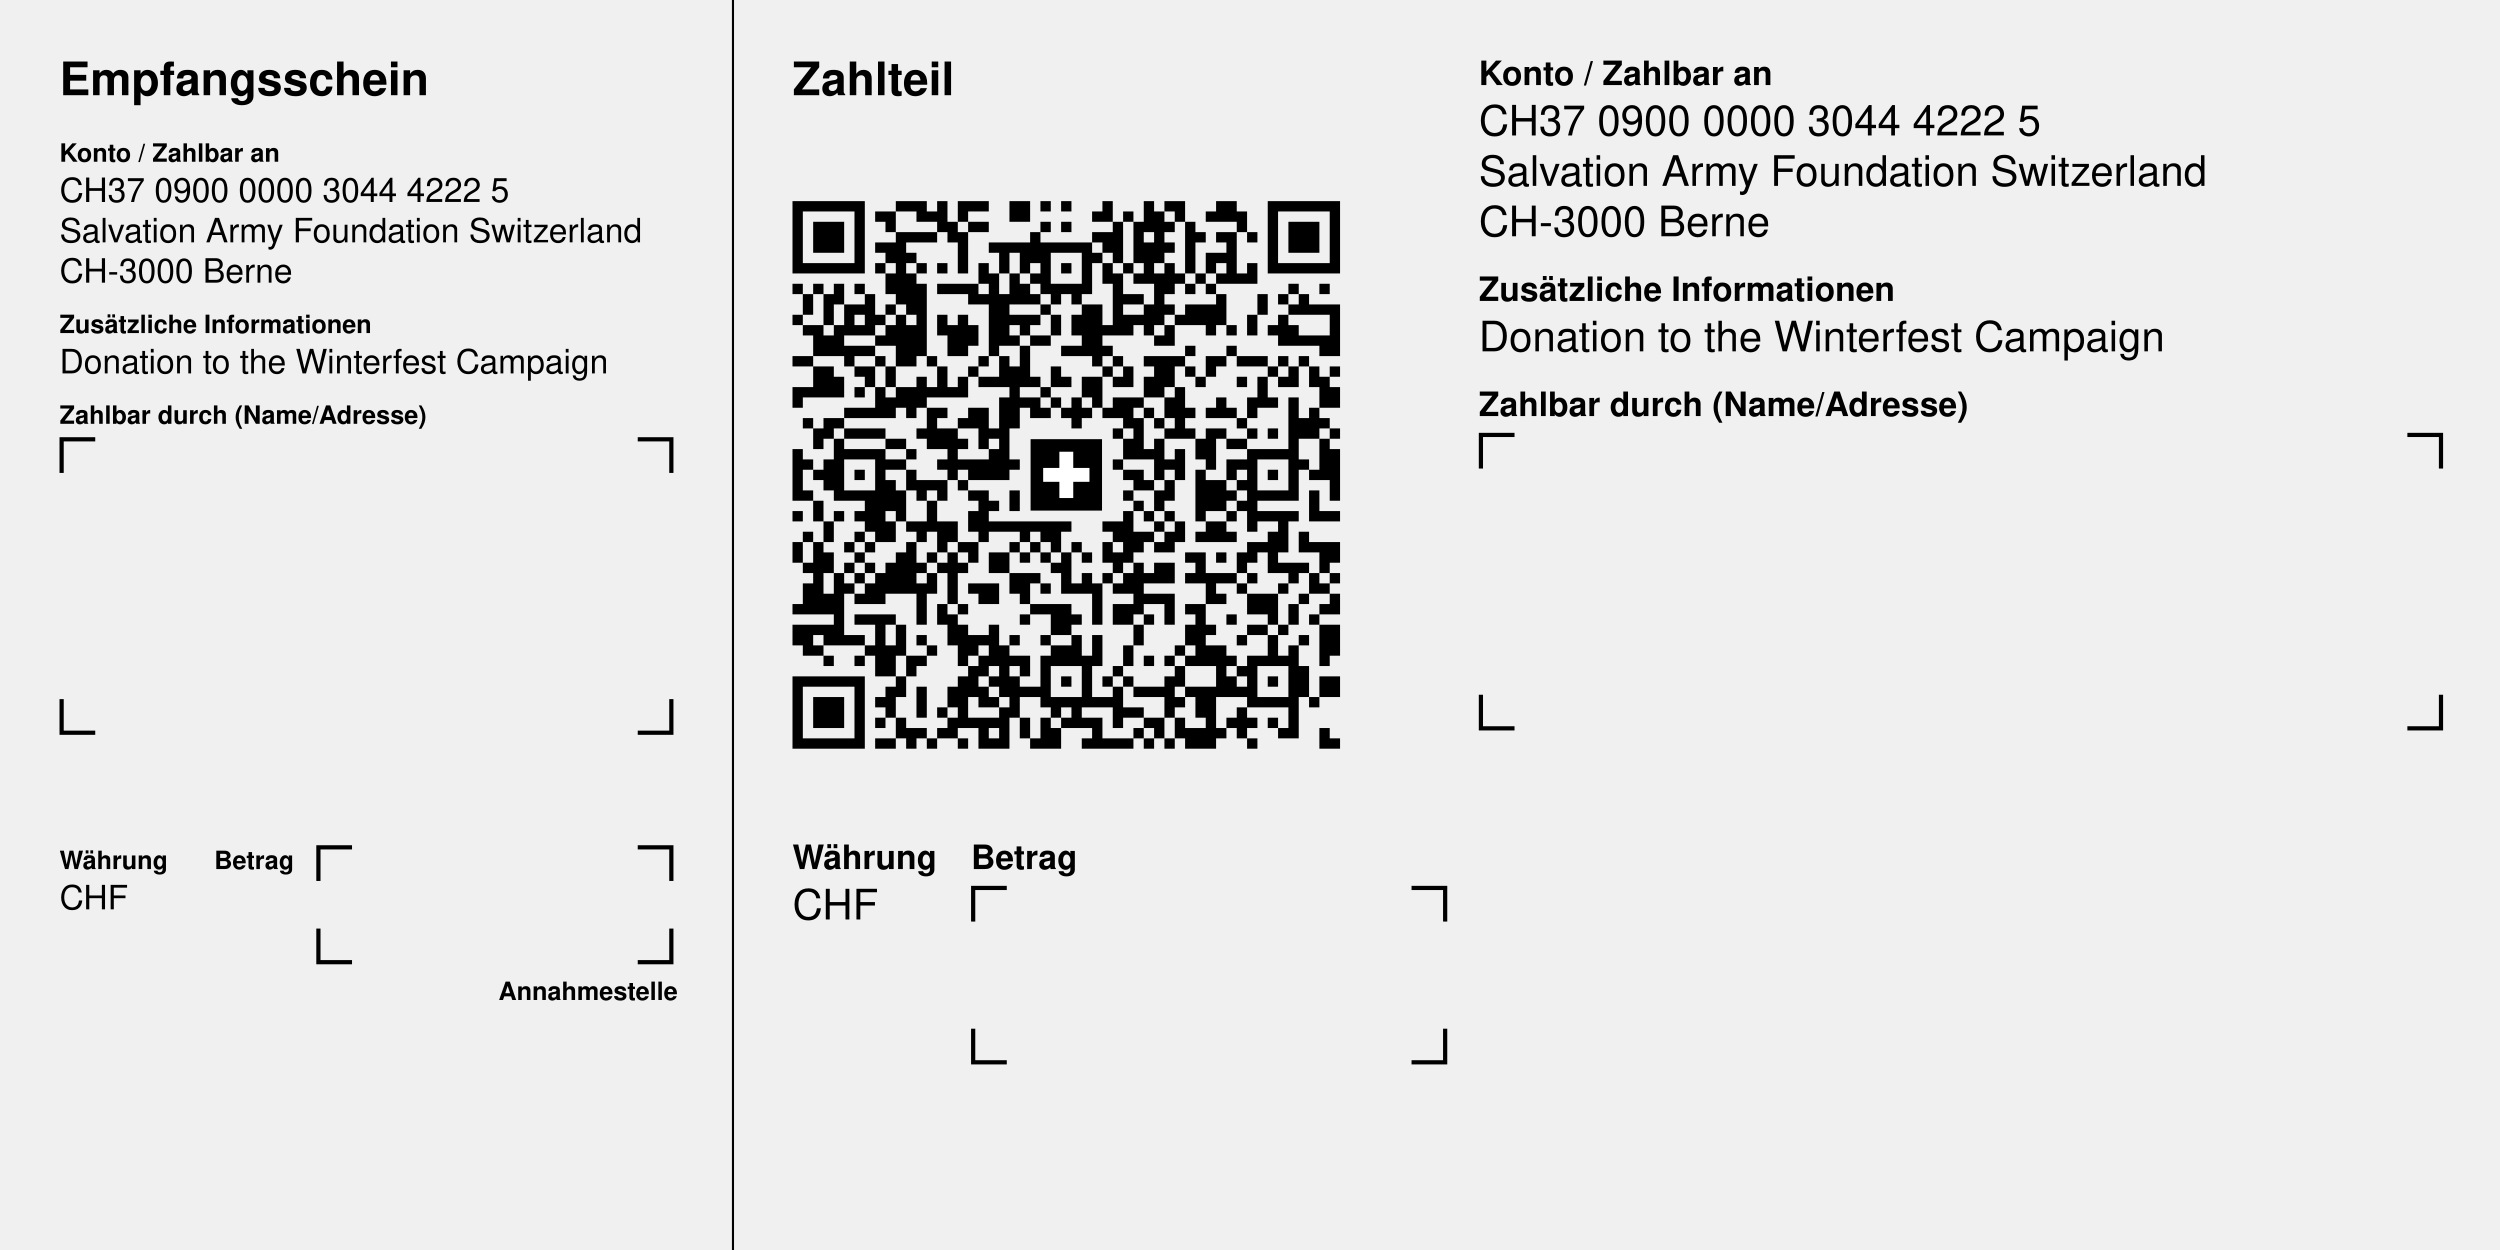
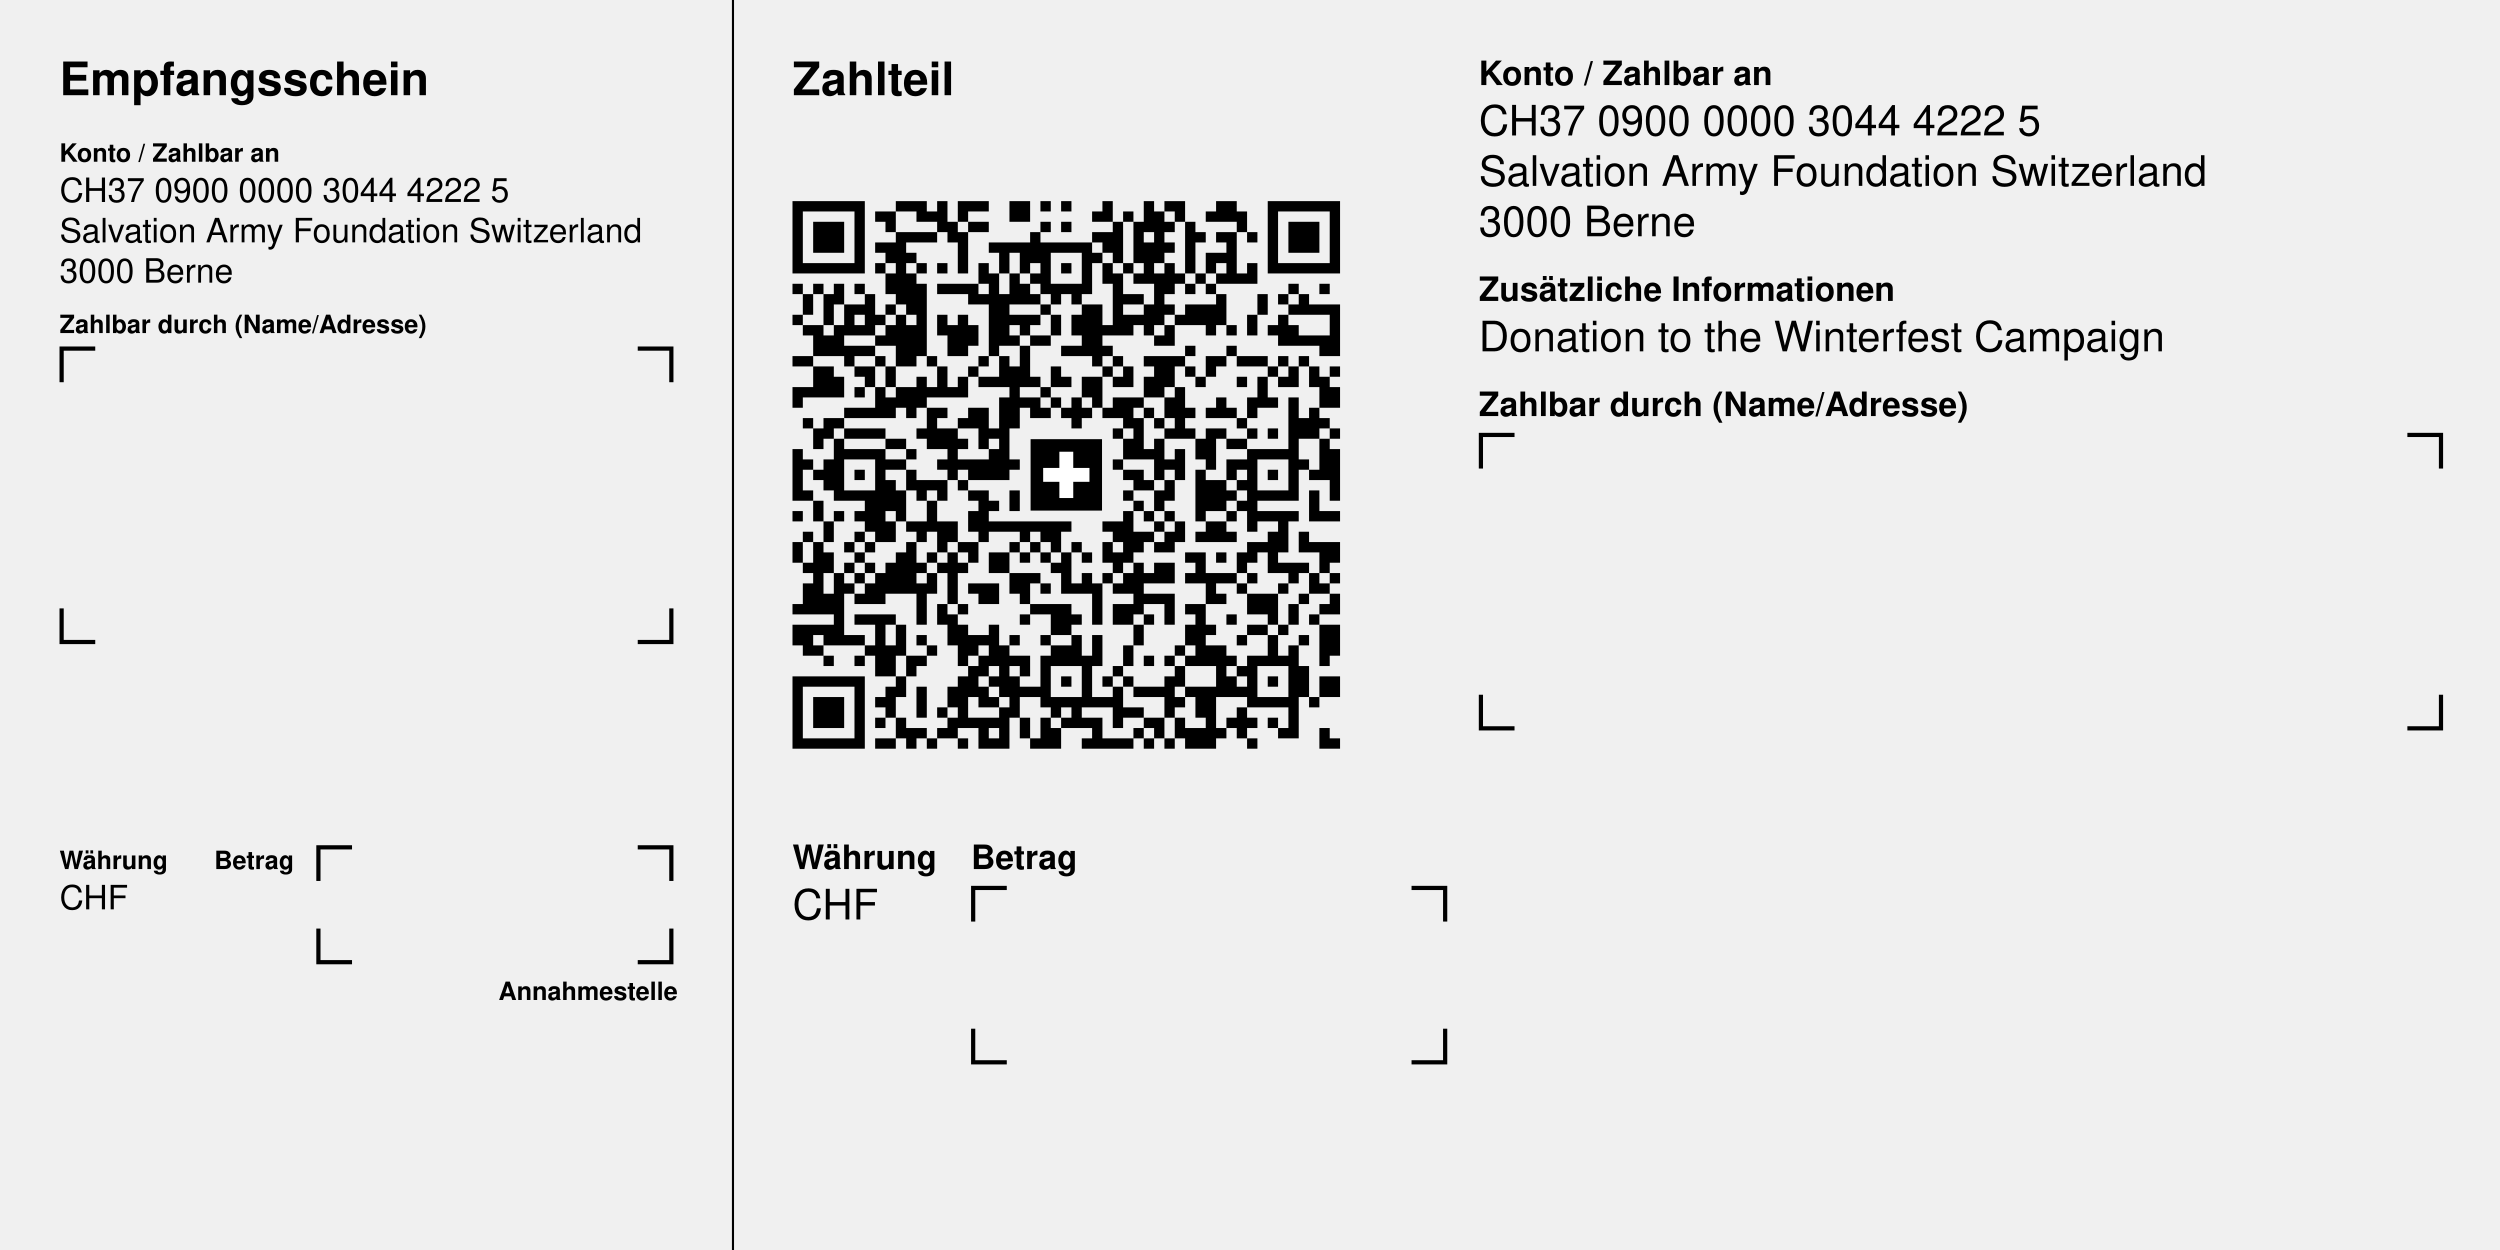
<svg xmlns="http://www.w3.org/2000/svg" width="210mm" height="105mm" version="1.1" viewBox="0 0 595.276 297.638">
  <g font-family="Helvetica,Arial" transform="translate(0 297.638)">
    <g transform="translate(188.702 -119.367) scale(2.46)">
      <path d="M0,-53h7v1h-7zm10,0h3v1h-3zm4,0h1v3h-1zm2,0h3v1h-3zm5,0h2v2h-2zm3,0h1v1h-1z m2,0h1v1h-1zm4,0h1v2h-1zm4,0h1v3h-1zm2,0h2v1h-2zm5,0h2v2h-2zm5,0h7v1h-7z m-46,1h1v6h-1zm6,0h1v6h-1zm2,0h2v1h-2zm4,0h2v1h-2zm4,0h1v1h-1zm13,0h1v1h-1z m3,0h1v1h-1zm3,-0h1v5h-1zm2,0h1v1h-1zm3,0h1v1h-1zm3,0h1v2h-1zm3,-0h1v6h-1z m6,0h1v6h-1zm-50,1h3v3h-3zm7,0h1v1h-1zm6,0h1v2h-1zm2,0h2v1h-2zm7,0h1v1h-1z m2,0h1v1h-1zm5,-0h1v4h-1zm2,0h1v4h-1zm3,0h1v1h-1zm2,-0h1v5h-1zm10,0h3v3h-3z m-38,1h1v7h-1zm1,0h3v1h-3zm5,-0h1v4h-1zm7,0h1v3h-1zm6,0h2v1h-2zm10,0h1v1h-1z m2,0h2v1h-2zm3,0h1v1h-1zm-36,1h2v1h-2zm11,0h4v1h-4zm5,0h5v1h-5zm6,0h1v1h-1z m4,0h1v4h-1zm2,0h1v1h-1zm6,0h1v4h-1zm-33,1h1v1h-1zm2,0h1v1h-1zm9,0h1v2h-1z m2,0h1v2h-1zm2,0h1v4h-1zm4,0h1v4h-1zm1,-0h1v1h-1zm11,0h2v1h-2zm-39,1h5v1h-5z m7,0h1v1h-1zm4,0h1v1h-1zm2,0h1v1h-1zm4,0h1v2h-1zm8,-0h1v1h-1zm4,0h1v2h-1z m2,-0h1v1h-1zm4,0h1v3h-1zm4,-0h1v1h-1zm4,0h1v2h-1zm3,-0h5v1h-5zm-38,1h1v2h-1z m2,0h1v4h-1zm8,-0h1v8h-1zm2,0h1v3h-1zm2,0h1v1h-1zm8,-0h1v6h-1zm2,0h1v1h-1z m2,0h1v5h-1zm2,0h1v1h-1zm2,0h1v1h-1zm2,0h1v1h-1zm2,0h1v1h-1zm-43,1h1v1h-1z m2,0h1v1h-1zm2,0h1v2h-1zm2,0h1v1h-1zm6,-0h1v7h-1zm2,0h4v1h-4zm8,0h1v2h-1z m3,0h3v1h-3zm13,0h1v1h-1zm2,0h1v1h-1zm8,0h1v1h-1zm3,0h1v1h-1zm-50,1h1v2h-1z m2,0h1v3h-1zm4,-0h1v4h-1zm10,0h2v1h-2zm3,-0h1v5h-1zm3,0h1v1h-1zm2,0h1v1h-1z m2,0h1v1h-1zm5,0h2v1h-2zm9,0h1v3h-1zm4,0h1v2h-1zm2,0h1v1h-1zm2,0h1v2h-1z m-44,1h1v3h-1zm1,0h1v1h-1zm3,0h1v1h-1zm15,0h1v1h-1zm4,-0h2v5h-2zm6,0h1v3h-1z m2,0h1v1h-1zm2,0h3v2h-3zm10,0h1v1h-1zm2,0h3v1h-3zm-50,1h1v1h-1zm8,0h1v1h-1z m2,-0h1v5h-1zm4,0h1v2h-1zm2,0h1v4h-1zm5,0h3v1h-3zm4,-0h1v2h-1zm2,0h1v2h-1z m5,0h2v1h-2zm5,0h1v1h-1zm7,-0h1v2h-1zm3,0h1v3h-1zm5,0h1v4h-1zm-51,1h2v1h-2z m3,0h1v3h-1zm2,0h1v1h-1zm3,0h1v2h-1zm2,0h1v4h-1zm4,0h1v3h-1zm2,0h1v2h-1z m5,0h1v1h-1zm8,0h1v1h-1zm2,0h1v1h-1zm4,0h1v2h-1zm4,0h1v1h-1zm2,0h1v1h-1z m4,0h1v1h-1zm2,0h1v2h-1zm-46,1h2v2h-2zm6,0h1v1h-1zm13,0h1v1h-1zm2,0h2v1h-2z m12,0h1v1h-1zm14,0h3v1h-3zm-44,1h3v1h-3zm17,0h1v4h-1zm4,0h2v1h-2zm4,0h1v1h-1z m8,0h1v1h-1zm4,0h1v1h-1zm9,0h1v1h-1zm-51,1h2v1h-2zm5,0h1v1h-1zm3,0h1v1h-1z m5,0h1v1h-1zm5,0h1v1h-1zm2,0h1v3h-1zm9,0h1v1h-1zm2,0h1v1h-1zm3,0h4v1h-4z m6,0h2v1h-2zm3,0h3v1h-3zm4,0h1v1h-1zm2,0h1v1h-1zm-47,1h2v3h-2zm4,0h2v1h-2z m3,0h1v2h-1zm5,0h1v3h-1zm3,0h1v1h-1zm4,0h1v6h-1zm4,0h1v2h-1zm5,0h1v1h-1z m2,0h1v2h-1zm3,0h2v2h-2zm3,0h1v1h-1zm2,0h1v1h-1zm6,0h1v1h-1zm2,0h1v2h-1z m2,0h1v2h-1zm2,0h1v1h-1zm-48,1h1v2h-1zm3,0h1v1h-1zm5,0h1v3h-1zm4,0h1v2h-1z m2,0h2v1h-2zm5,0h1v1h-1zm3,0h1v1h-1zm2,0h2v2h-2zm3,0h1v1h-1zm3,0h1v2h-1z m5,0h1v1h-1zm4,0h1v1h-1zm2,0h1v3h-1zm2,0h1v1h-1zm4,0h1v3h-1zm-51,1h2v1h-2z m6,0h1v1h-1zm2,0h1v3h-1zm2,0h2v2h-2zm3,0h1v1h-1zm2,0h1v1h-1zm9,0h1v1h-1z m11,0h1v1h-1zm2,0h1v5h-1zm15,0h1v2h-1zm-52,1h1v1h-1zm9,0h1v2h-1zm11,0h1v8h-1z m2,0h2v1h-2zm3,0h1v1h-1zm2,0h1v3h-1zm2,0h1v1h-1zm2,0h2v2h-2zm2,0h1v1h-1z m3,0h1v2h-1zm5,0h1v2h-1zm3,0h1v2h-1zm2,0h1v1h-1zm2,0h1v10h-1zm-43,1h3v1h-3z m6,0h1v1h-1zm2,0h1v4h-1zm1,0h1v1h-1zm3,0h2v2h-2zm6,0h2v1h-2zm3,0h1v1h-1z m2,0h1v1h-1zm2,0h1v1h-1zm4,0h1v1h-1zm4,0h1v1h-1zm2,0h1v1h-1zm2,0h1v1h-1z m8,0h1v3h-1zm-49,1h1v1h-1zm2,0h2v1h-2zm13,0h1v1h-1zm16,0h2v1h-2zm3,0h1v1h-1z m8,0h1v1h-1zm6,0h1v2h-1zm2,0h1v1h-1zm-49,1h2v1h-2zm3,0h4v1h-4zm7,0h1v1h-1z m2,0h2v2h-2zm4,0h2v1h-2zm13,0h1v1h-1zm2,0h1v3h-1zm3,0h1v1h-1zm2,0h1v1h-1z m2,0h1v4h-1zm1,0h1v1h-1zm3,0h1v1h-1zm2,0h1v1h-1zm6,0h1v1h-1zm-50,1h1v1h-1z m2,0h1v6h-1zm5,0h2v1h-2zm7,0h1v1h-1zm2,0h1v1h-1zm14,0h1v2h-1zm3,0h1v4h-1z m4,0h1v2h-1zm3,0h2v1h-2zm9,0h1v4h-1zm-51,1h1v5h-1zm5,0h4v1h-4zm6,0h1v1h-1z m4,0h1v3h-1zm4,0h1v3h-1zm15,0h1v1h-1zm3,0h1v3h-1zm7,0h1v8h-1zm1,0h3v1h-3z m7,0h1v5h-1zm-51,1h1v1h-1zm2,0h1v3h-1zm5,0h1v8h-1zm1,0h2v1h-2zm5,0h1v1h-1z m2,0h3v1h-3zm5,0h1v1h-1zm10,0h1v1h-1zm5,0h1v1h-1zm6,0h2v1h-2zm7,0h1v1h-1z m-47,1h1v1h-1zm4,0h1v1h-1zm5,0h1v2h-1zm6,0h2v1h-2zm15,0h2v1h-2zm7,0h1v5h-1z m3,0h1v1h-1zm4,0h1v1h-1zm4,0h1v1h-1zm-41,1h1v3h-1zm3,0h3v1h-3zm4,0h1v1h-1z m17,0h2v1h-2zm3,0h1v2h-1zm4,-0h2v3h-2zm3,0h1v1h-1zm-42,1h1v1h-1zm4,0h3v1h-3z m5,0h1v3h-1zm2,0h1v1h-1zm2,0h1v1h-1zm3,0h2v1h-2zm4,-0h1v2h-1zm11,0h1v1h-1z m3,-0h1v2h-1zm7,0h1v1h-1zm3,0h3v1h-3zm5,0h1v3h-1zm-48,1h1v2h-1zm5,0h1v3h-1z m6,0h1v3h-1zm5,-0h1v4h-1zm1,0h1v1h-1zm14,0h1v1h-1zm10,0h1v1h-1zm-43,1h1v1h-1z m4,0h1v1h-1zm2,0h1v1h-1zm11,0h1v2h-1zm15,-0h1v5h-1zm2,0h1v1h-1zm2,0h1v1h-1z m6,0h1v1h-1zm3,0h4v1h-4zm6,0h2v1h-2zm-48,1h1v2h-1zm6,0h1v2h-1zm2,0h2v1h-2z m3,-0h2v2h-2zm5,0h8v1h-8zm11,0h2v1h-2zm5,0h1v1h-1zm2,-0h1v2h-1zm3,0h2v2h-2z m7,0h1v3h-1zm-46,1h1v1h-1zm5,0h1v1h-1zm6,0h1v1h-1zm10,0h1v1h-1zm2,0h2v1h-2z m7,0h1v1h-1zm2,0h2v1h-2zm3,0h1v2h-1zm3,0h1v1h-1zm3,0h1v1h-1zm4,0h1v4h-1z m3,0h1v2h-1zm-49,1h1v2h-1zm2,0h1v7h-1zm3,-0h1v1h-1zm2,0h1v1h-1zm4,0h1v5h-1z m3,0h1v1h-1zm2,0h2v1h-2zm5,0h1v1h-1zm2,0h1v1h-1zm2,0h1v1h-1zm2,0h1v1h-1z m3,0h1v2h-1zm3,0h1v1h-1zm2,0h1v1h-1zm9,0h2v1h-2zm6,0h3v1h-3zm-47,1h1v2h-1z m3,0h1v1h-1zm4,0h1v4h-1zm3,0h1v1h-1zm2,0h1v5h-1zm2,0h1v1h-1zm2,0h2v2h-2z m3,0h1v1h-1zm2,0h1v1h-1zm2,0h1v4h-1zm2,0h1v1h-1zm3,0h1v2h-1zm7,0h2v1h-2z m3,0h1v1h-1zm2,0h2v1h-2zm8,0h2v1h-2zm-50,1h1v1h-1zm4,0h1v1h-1zm2,0h1v1h-1z m2,0h1v3h-1zm3,0h1v1h-1zm2,0h1v1h-1zm2,0h1v1h-1zm9,0h1v1h-1zm8,0h1v5h-1z m2,0h2v2h-2zm4,0h1v2h-1zm4,0h1v1h-1zm4,0h3v1h-3zm4,0h1v1h-1zm-47,1h1v7h-1z m2,0h1v1h-1zm2,0h1v3h-1zm5,0h1v2h-1zm8,0h2v2h-2zm2,0h1v1h-1zm5,0h1v2h-1z m2,0h1v1h-1zm2,0h1v2h-1zm2,0h1v1h-1zm4,0h1v1h-1zm2,0h3v1h-3zm4,0h1v1h-1z m4,0h1v1h-1zm2,0h1v2h-1zm2,0h1v1h-1zm-51,1h1v3h-1zm4,0h1v1h-1zm2,0h1v2h-1z m5,0h1v4h-1zm5,0h3v1h-3zm7,0h1v1h-1zm3,0h1v1h-1zm2,0h1v4h-1zm2,0h1v1h-1z m9,0h1v2h-1zm3,0h1v1h-1zm4,0h1v1h-1zm4,0h1v1h-1zm-48,1h1v2h-1zm3,0h1v1h-1z m12,0h2v1h-2zm4,0h1v1h-1zm12,0h3v1h-3zm7,0h1v1h-1zm3,0h3v2h-3zm5,0h1v1h-1z m3,0h1v2h-1zm-52,1h1v1h-1zm14,0h1v2h-1zm2,0h1v1h-1zm7,0h4v1h-4zm8,0h2v2h-2z m5,0h1v2h-1zm2,0h2v1h-2zm10,0h1v2h-1zm3,0h1v1h-1zm-45,1h4v1h-4zm9,0h1v3h-1z m7,0h1v1h-1zm3,0h2v2h-2zm2,0h1v1h-1zm7,0h1v1h-1zm5,0h1v5h-1zm3,0h1v1h-1z m4,0h1v1h-1zm4,0h1v1h-1zm-50,1h4v1h-4zm8,0h1v5h-1zm2,0h1v3h-1zm6,0h1v4h-1z m3,0h1v4h-1zm14,-0h1v2h-1zm5,0h1v2h-1zm2,0h1v1h-1zm4,0h2v1h-2zm3,0h1v1h-1z m4,0h2v3h-2zm-51,1h2v1h-2zm3,0h1v1h-1zm2,0h2v1h-2zm7,0h1v1h-1zm5,0h2v1h-2z m4,0h1v1h-1zm3,0h1v1h-1zm3,0h1v3h-1zm2,0h1v3h-1zm14,-0h1v1h-1zm3,0h1v3h-1z m3,-0h1v1h-1zm-48,1h2v1h-2zm6,0h1v1h-1zm2,0h1v3h-1zm4,-0h1v1h-1zm4,0h1v1h-1z m3,0h1v5h-1zm5,0h2v2h-2zm7,0h1v2h-1zm5,0h1v1h-1zm3,0h2v2h-2zm8,0h1v9h-1z m-45,1h1v1h-1zm3,0h1v1h-1zm5,0h2v1h-2zm7,0h1v2h-1zm3,0h2v1h-2zm3,0h1v5h-1z m4,0h1v5h-1zm6,0h1v1h-1zm2,0h1v1h-1zm2,0h1v1h-1zm4,0h1v1h-1zm2,0h1v5h-1z m1,0h1v1h-1zm2,0h1v1h-1zm4,0h1v1h-1zm-40,1h1v1h-1zm6,0h1v3h-1zm5,0h1v1h-1z m9,0h1v1h-1zm6,0h1v2h-1zm4,0h1v3h-1zm2,0h1v1h-1zm6,0h1v3h-1zm-49,1h7v1h-7z m10,0h1v2h-1zm6,0h1v5h-1zm3,0h1v1h-1zm2,0h1v4h-1zm5,0h1v1h-1zm4,0h1v1h-1z m2,0h1v1h-1zm4,0h1v4h-1zm6,0h1v2h-1zm4,0h1v1h-1zm5,0h2v2h-2zm-51,1h1v6h-1z m6,0h1v6h-1zm3,0h1v3h-1zm3,0h1v3h-1zm3,0h1v2h-1zm3,0h1v2h-1zm4,-0h2v1h-2z m9,0h1v4h-1zm2,-0h3v1h-3zm5,0h3v1h-3zm5,0h1v1h-1zm-41,1h3v3h-3zm6,-0h1v1h-1z m11,0h1v1h-1zm6,0h3v1h-3zm4,0h2v1h-2zm8,0h1v1h-1zm2,0h2v2h-2zm6,-0h3v1h-3z m5,0h1v1h-1zm-36,1h1v1h-1zm6,0h1v4h-1zm5,0h1v1h-1zm2,0h1v2h-1zm5,0h2v1h-2z m11,0h1v3h-1zm-35,1h1v1h-1zm2,0h1v2h-1zm5,0h1v2h-1zm2,0h3v1h-3zm5,0h1v2h-1z m2,0h1v3h-1zm2,0h1v1h-1zm2,0h2v1h-2zm6,0h2v1h-2zm3,0h1v2h-1zm3,0h1v3h-1z m2,0h1v1h-1zm2,0h1v1h-1zm2,0h1v1h-1zm-35,1h2v1h-2zm3,0h1v1h-1zm4,0h1v2h-1z m7,0h1v2h-1zm4,0h1v2h-1zm4,0h1v1h-1zm2,0h1v1h-1zm3,0h2v2h-2zm3,0h1v1h-1z m6,0h1v1h-1zm4,0h1v2h-1zm-50,1h5v1h-5zm7,0h2v1h-2zm3,0h1v1h-1zm2,0h1v1h-1z m3,0h1v1h-1zm3,0h1v1h-1zm4,0h1v1h-1zm5,0h1v1h-1zm2,0h3v1h-3zm4,0h1v1h-1z m2,0h1v1h-1zm8,0h1v1h-1zm8,0h1v1h-1z" fill="#000000" />
    </g>
    <g transform="translate(188.702 -119.367)">
      <path d="M56.693,-73.701h17.008v17.008h-17.008z" fill="#000000" />
      <path d="M63.543,-70.709h3.307v11.024h-3.307zm-3.858,3.858h11.024v3.307h-11.024z" fill="#ffffff" />
    </g>
    <g transform="translate(188.702 -0)">
      <text x="0" y="-274.976" font-size="11" font-weight="bold">Zahlteil</text>
      <text x="0" y="-90.709" font-size="8" font-weight="bold">Währung</text>
      <text x="0" y="-78.709" font-size="10">CHF</text>
    </g>
    <g transform="translate(231.222 -0)">
      <text x="0" y="-90.709" font-size="8" font-weight="bold">Betrag</text>
      <path d="M0.5,-52.693l0,8.004l8.004,0m96.378,0l8.004,0l0,-8.004m0,-25.512l0,-8.004l-8.004,0m-96.378,0l-8.004,0l0,8.004" stroke="#000000" fill="none" />
    </g>
    <g transform="translate(352.12 -0)">
      <text x="0" y="-277.376" font-size="8" font-weight="bold">Konto / Zahlbar an</text>
      <text x="0" y="-265.376" font-size="10">CH37 0900 0000 3044 4222 5</text>
      <text x="0" y="-253.376" font-size="10">Salvation Army Foundation Switzerland</text>
-       <text x="0" y="-241.376" font-size="10">CH-3000 Berne</text>
+       <text x="0" y="-241.376" font-size="10">3000 Berne</text>
      <text x="0" y="-225.976" font-size="8" font-weight="bold">Zusätzliche Informationen</text>
      <text x="0" y="-213.976" font-size="10">Donation to the Winterfest Campaign</text>
      <text x="0" y="-198.576" font-size="8" font-weight="bold">Zahlbar durch (Name/Adresse)</text>
      <path d="M0.5,-132.214l0,8.004l8.004,0m212.598,0l8.004,0l0,-8.004m0,-53.858l0,-8.004l-8.004,0m-212.598,0l-8.004,0l0,8.004" stroke="#000000" fill="none" />
    </g>
    <g transform="translate(14.173 -0)">
      <text x="0" y="-274.976" font-size="11" font-weight="bold">Empfangsschein</text>
      <text x="0" y="-259.134" font-size="6" font-weight="bold">Konto / Zahlbar an</text>
      <text x="0" y="-249.534" font-size="8">CH37 0900 0000 3044 4222 5</text>
      <text x="0" y="-239.934" font-size="8">Salvation Army Foundation Switzerland</text>
-       <text x="0" y="-230.334" font-size="8">CH-3000 Berne</text>
-       <text x="0" y="-218.334" font-size="6" font-weight="bold">Zusätzliche Informationen</text>
-       <text x="0" y="-208.734" font-size="8">Donation to the Winterfest Campaign</text>
-       <text x="0" y="-196.734" font-size="6" font-weight="bold">Zahlbar durch (Name/Adresse)</text>
-       <path d="M0.5,-131.172l0,8.004l8.004,0m129.175,0l8.004,0l0,-8.004m0,-53.858l0,-8.004l-8.004,0m-129.175,0l-8.004,0l0,8.004" stroke="#000000" fill="none" />
+       <text x="0" y="-230.334" font-size="8">3000 Berne</text>
+       <text x="0" y="-218.334" font-size="6" font-weight="bold">Zahlbar durch (Name/Adresse)</text>
+       <path d="M0.5,-152.772l0,8.004l8.004,0m129.175,0l8.004,0l0,-8.004m0,-53.858l0,-8.004l-8.004,0m-129.175,0l-8.004,0l0,8.004" stroke="#000000" fill="none" />
      <text x="0" y="-90.709" font-size="6" font-weight="bold">Währung</text>
      <text x="0" y="-81.109" font-size="8">CHF</text>
    </g>
    <g transform="translate(51.024 -0)">
      <text x="0" y="-90.709" font-size="6" font-weight="bold">Betrag</text>
    </g>
    <path d="M75.817,-76.535l0,8.004l8.004,0m68.031,0l8.004,0l0,-8.004m0,-11.339l0,-8.004l-8.004,0m-68.031,0l-8.004,0l0,8.004" stroke="#000000" fill="none" />
    <text x="118.688" y="-59.528" font-size="6" font-weight="bold">Annahmestelle</text>
    <path d="M174.529,-0l0,-297.95m-174.529,0l595.899,0" stroke="#000000" stroke-width="0.5" fill="none" />
  </g>
</svg>
